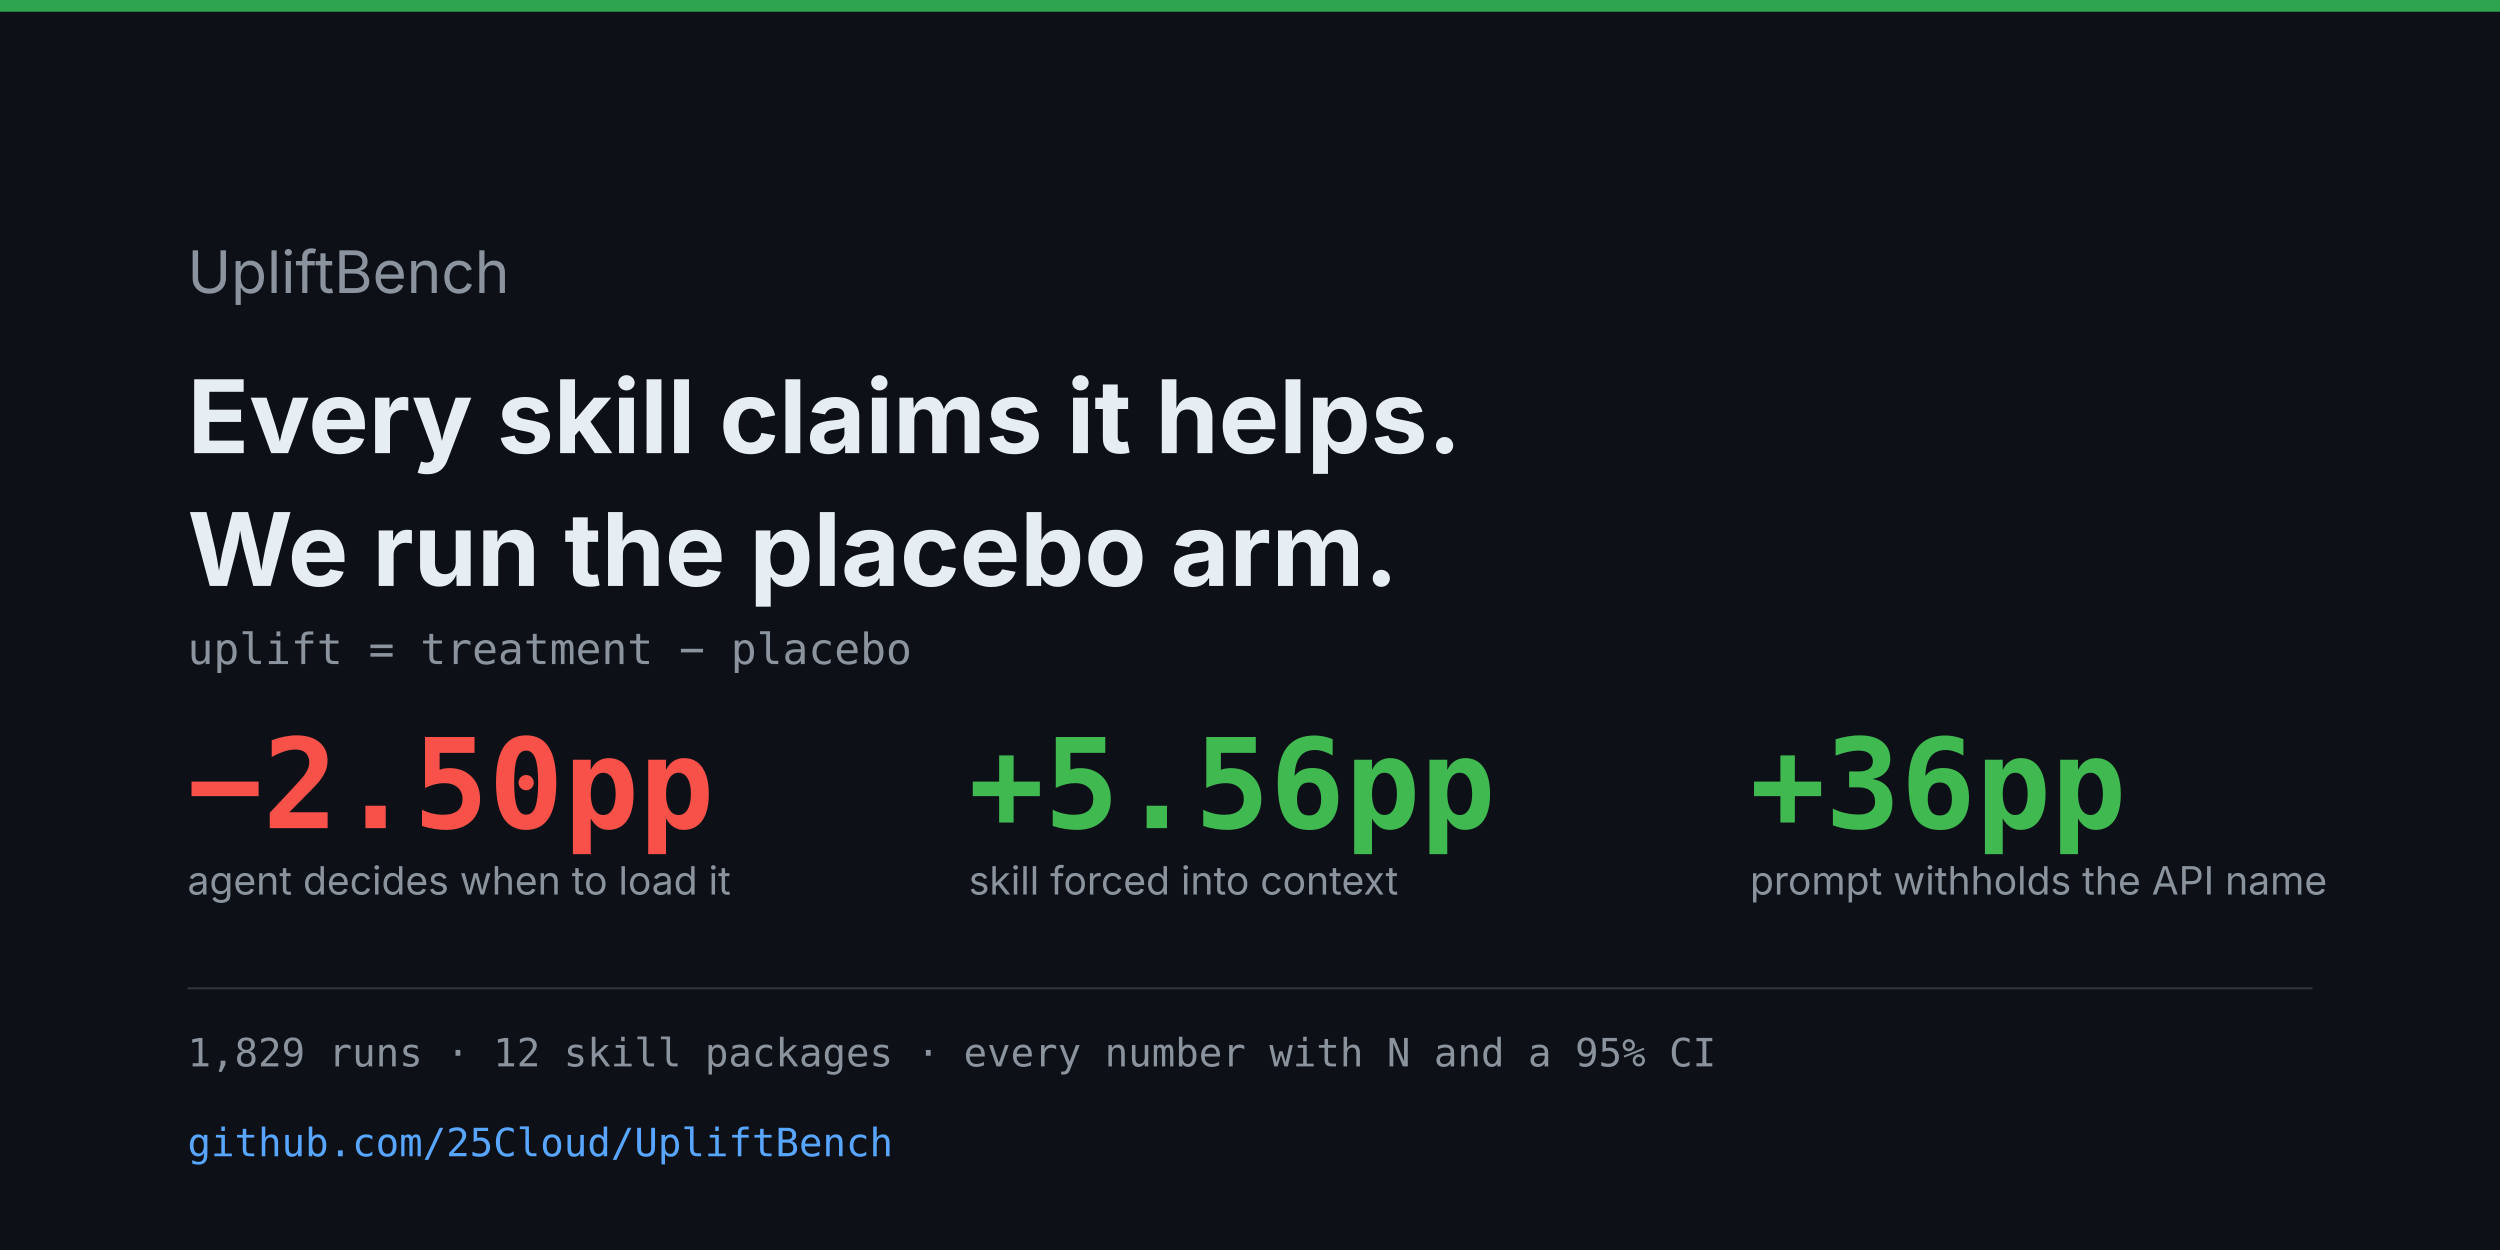
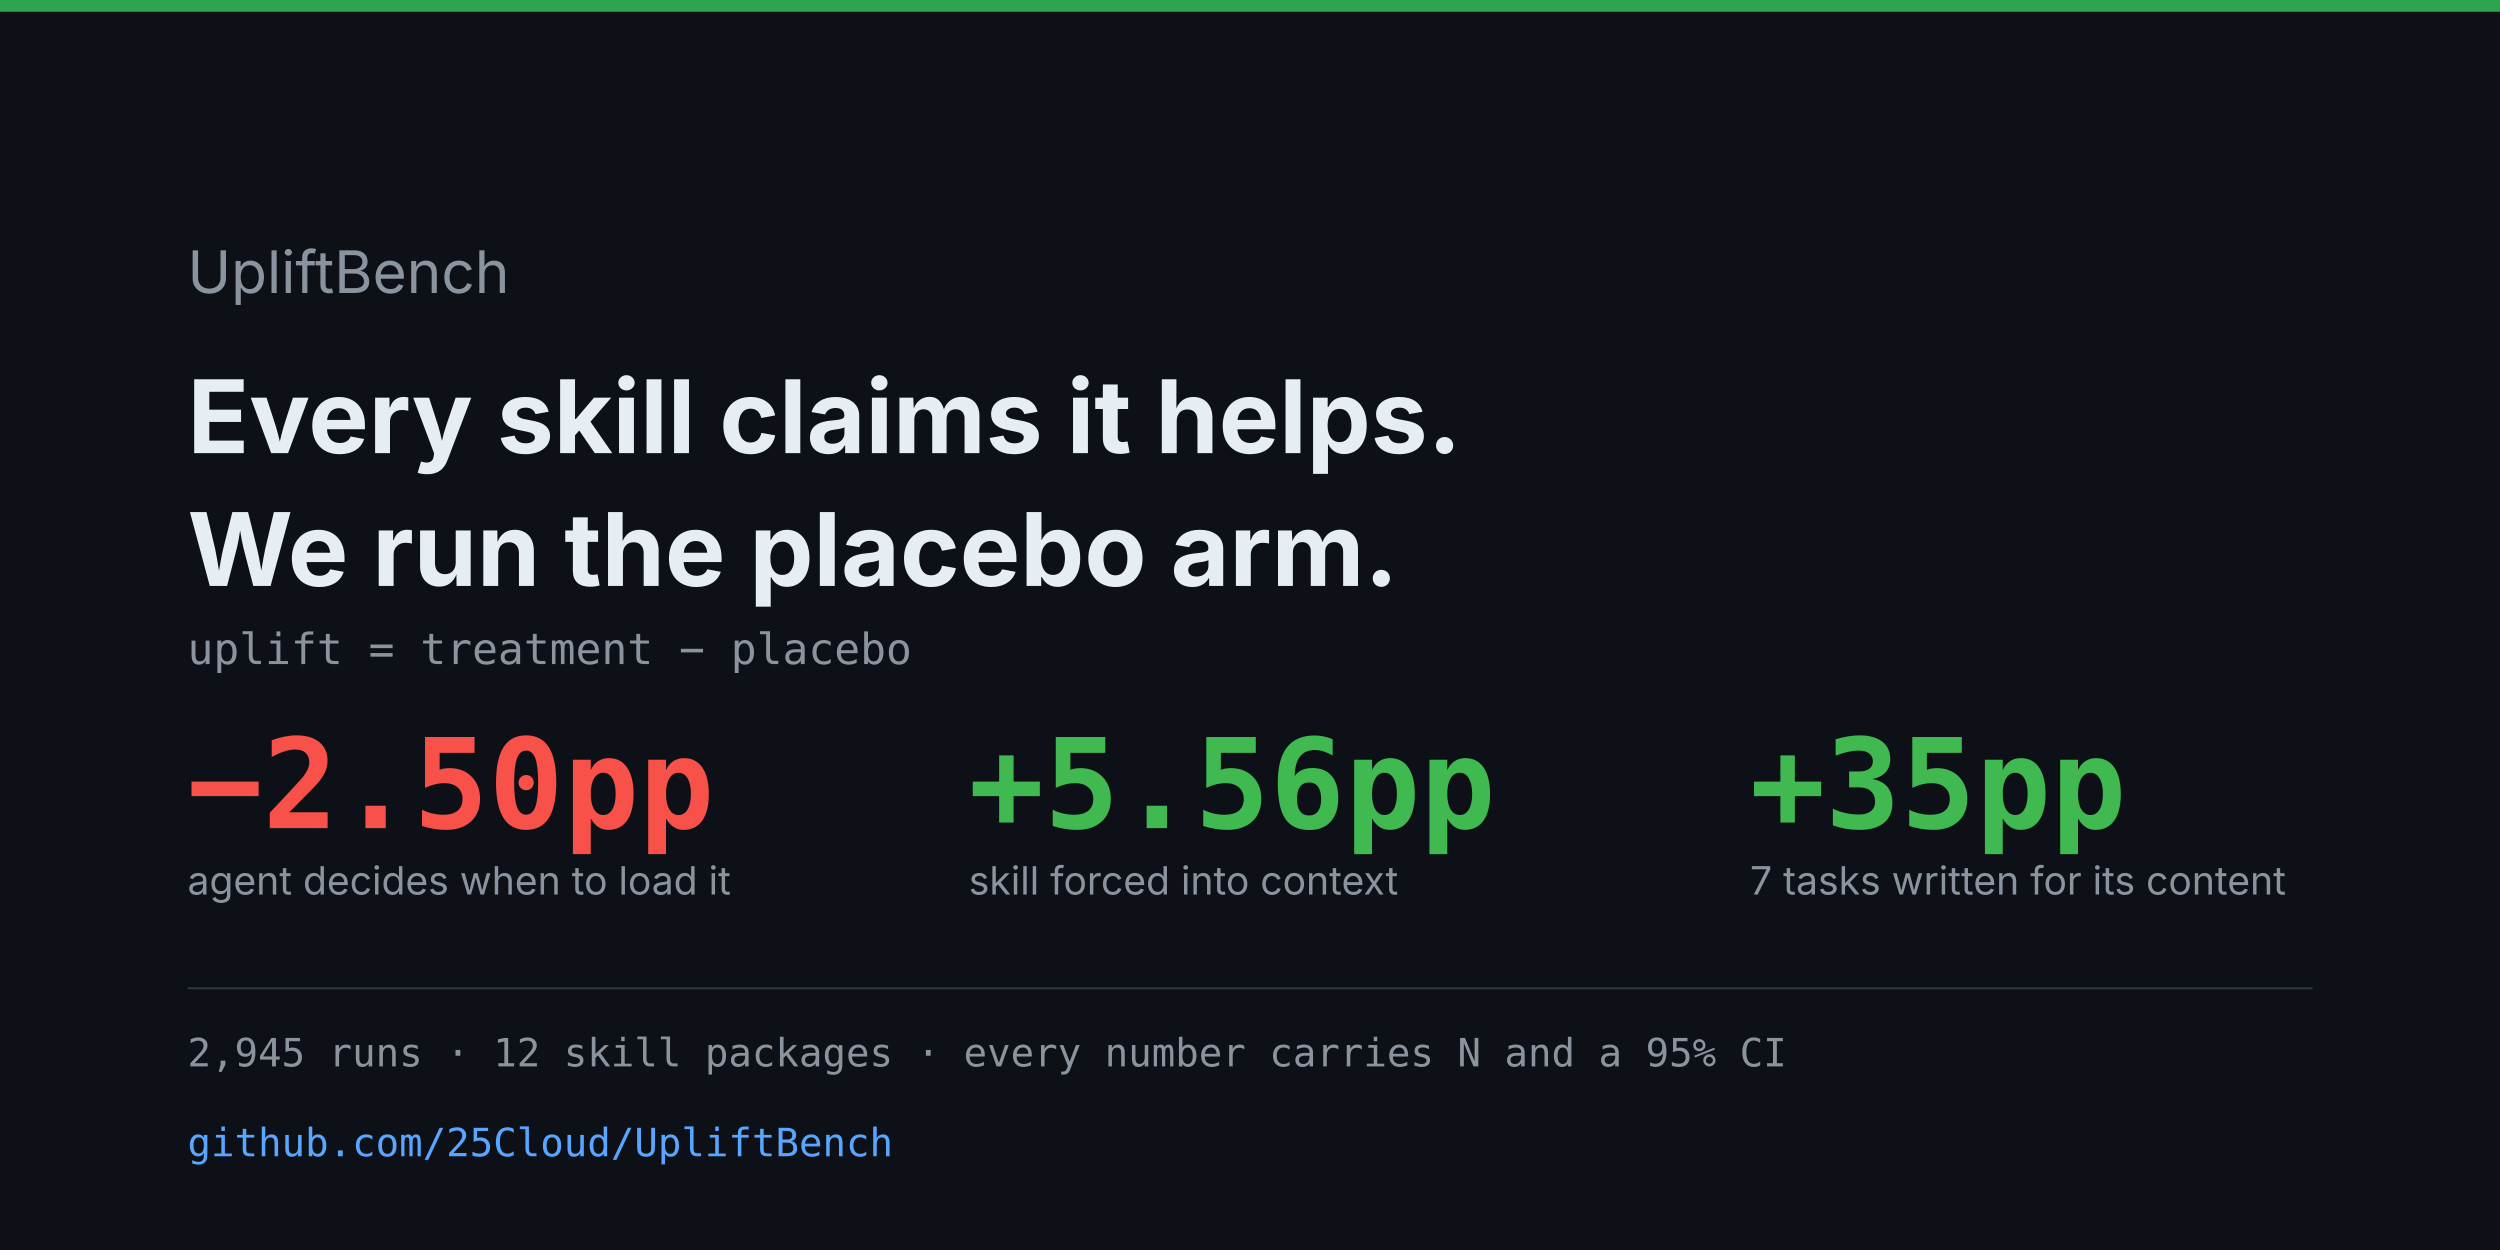
<svg xmlns="http://www.w3.org/2000/svg" width="1280" height="640" viewBox="0 0 1280 640" role="img" aria-label="UpliftBench: a placebo-corrected benchmark for Agent Skills">
  <rect width="1280" height="640" fill="#0d1117" />
  <rect x="0" y="0" width="1280" height="6" fill="#2ea44f" />
  <text x="96" y="150" font-size="30" fill="#8b949e" font-family="-apple-system,BlinkMacSystemFont,'Segoe UI',sans-serif">UpliftBench</text>
  <text x="96" y="232" font-size="52" font-weight="700" fill="#e6edf3" font-family="-apple-system,BlinkMacSystemFont,'Segoe UI',sans-serif">Every skill claims it helps.</text>
  <text x="96" y="300" font-size="52" font-weight="700" fill="#e6edf3" font-family="-apple-system,BlinkMacSystemFont,'Segoe UI',sans-serif">We run the placebo arm.</text>
  <text x="96" y="340" font-size="22" fill="#8b949e" font-family="ui-monospace,SFMono-Regular,Menlo,monospace">uplift = treatment − placebo</text>
  <text x="96" y="424" font-size="64" font-weight="700" fill="#f85149" font-family="ui-monospace,SFMono-Regular,Menlo,monospace">−2.50pp</text>
  <text x="96" y="458" font-size="20" fill="#8b949e" font-family="-apple-system,BlinkMacSystemFont,'Segoe UI',sans-serif">agent decides when to load it</text>
  <text x="496" y="424" font-size="64" font-weight="700" fill="#3fb950" font-family="ui-monospace,SFMono-Regular,Menlo,monospace">+5.56pp</text>
  <text x="496" y="458" font-size="20" fill="#8b949e" font-family="-apple-system,BlinkMacSystemFont,'Segoe UI',sans-serif">skill forced into context</text>
-   <text x="896" y="424" font-size="64" font-weight="700" fill="#3fb950" font-family="ui-monospace,SFMono-Regular,Menlo,monospace">+36pp</text>
-   <text x="896" y="458" font-size="20" fill="#8b949e" font-family="-apple-system,BlinkMacSystemFont,'Segoe UI',sans-serif">prompt withholds the API name</text>
+   <text x="896" y="424" font-size="64" font-weight="700" fill="#3fb950" font-family="ui-monospace,SFMono-Regular,Menlo,monospace">+35pp</text>
+   <text x="896" y="458" font-size="20" fill="#8b949e" font-family="-apple-system,BlinkMacSystemFont,'Segoe UI',sans-serif">7 tasks written for its content</text>
  <line x1="96" y1="506" x2="1184" y2="506" stroke="#30363d" />
-   <text x="96" y="546" font-size="20" fill="#8b949e" font-family="ui-monospace,SFMono-Regular,Menlo,monospace">1,829 runs · 12 skill packages · every number with N and a 95% CI</text>
+   <text x="96" y="546" font-size="20" fill="#8b949e" font-family="ui-monospace,SFMono-Regular,Menlo,monospace">2,945 runs · 12 skill packages · every number carries N and a 95% CI</text>
  <text x="96" y="592" font-size="20" fill="#58a6ff" font-family="ui-monospace,SFMono-Regular,Menlo,monospace">github.com/25Cloud/UpliftBench</text>
</svg>
